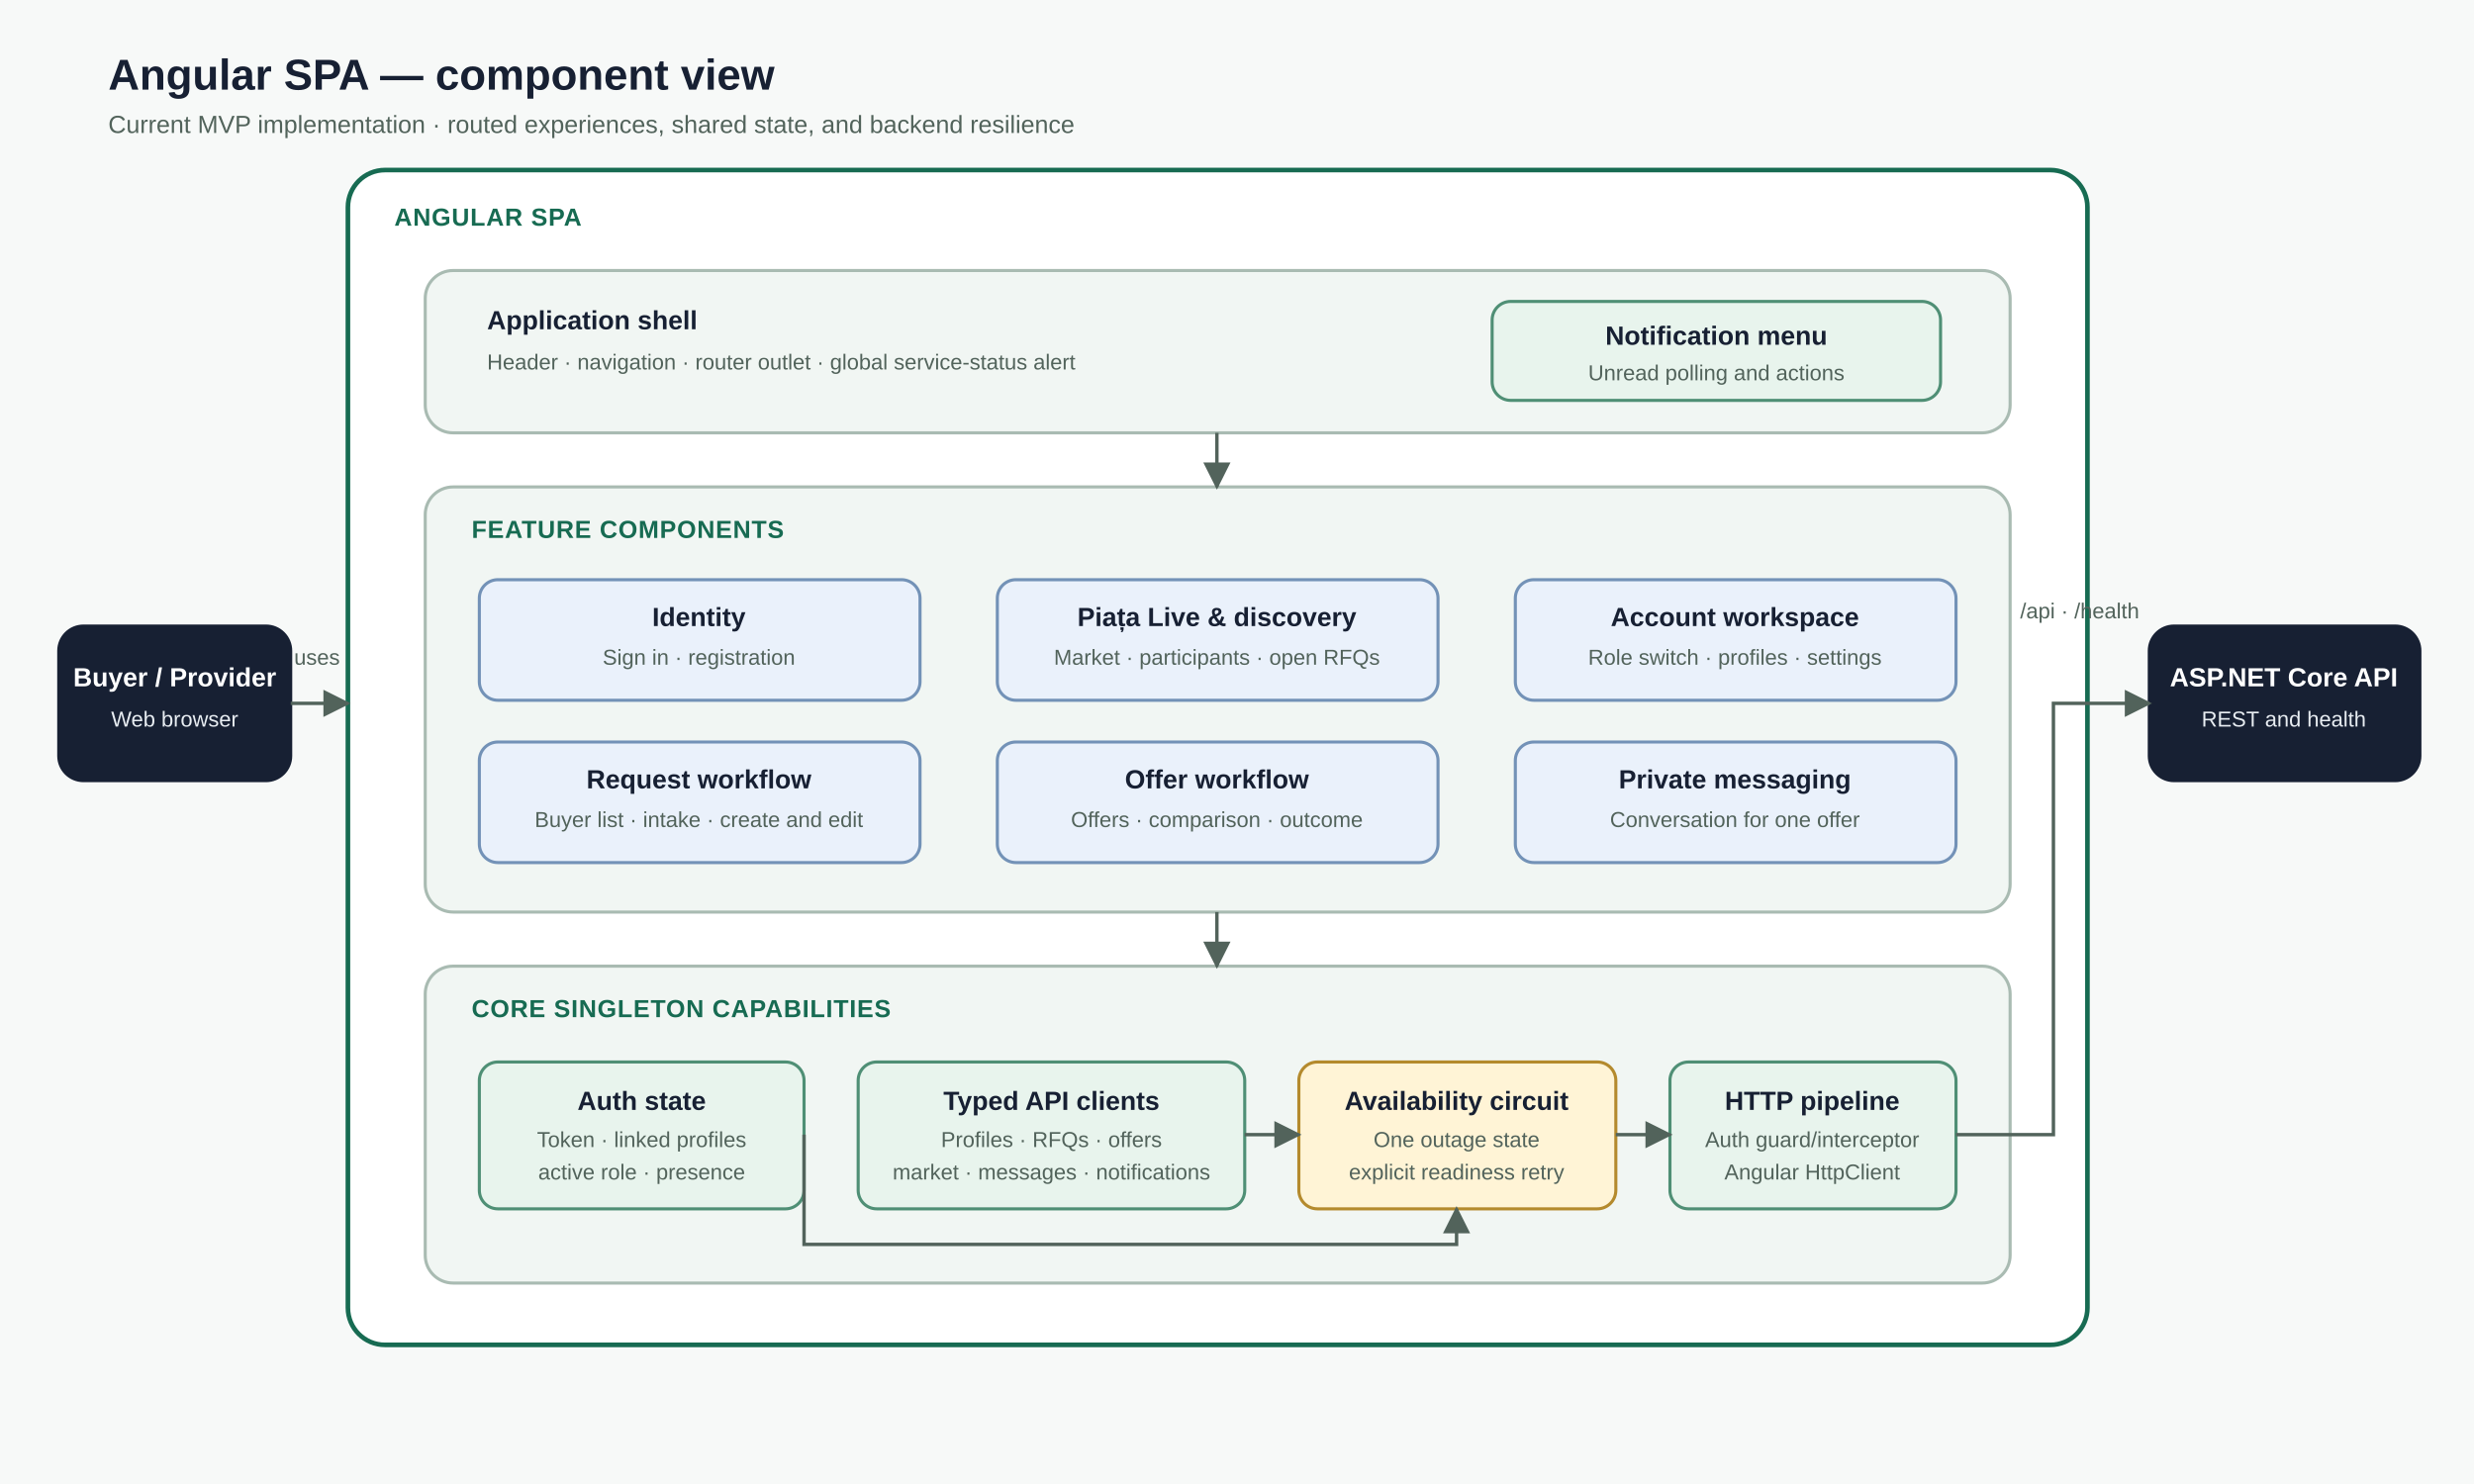
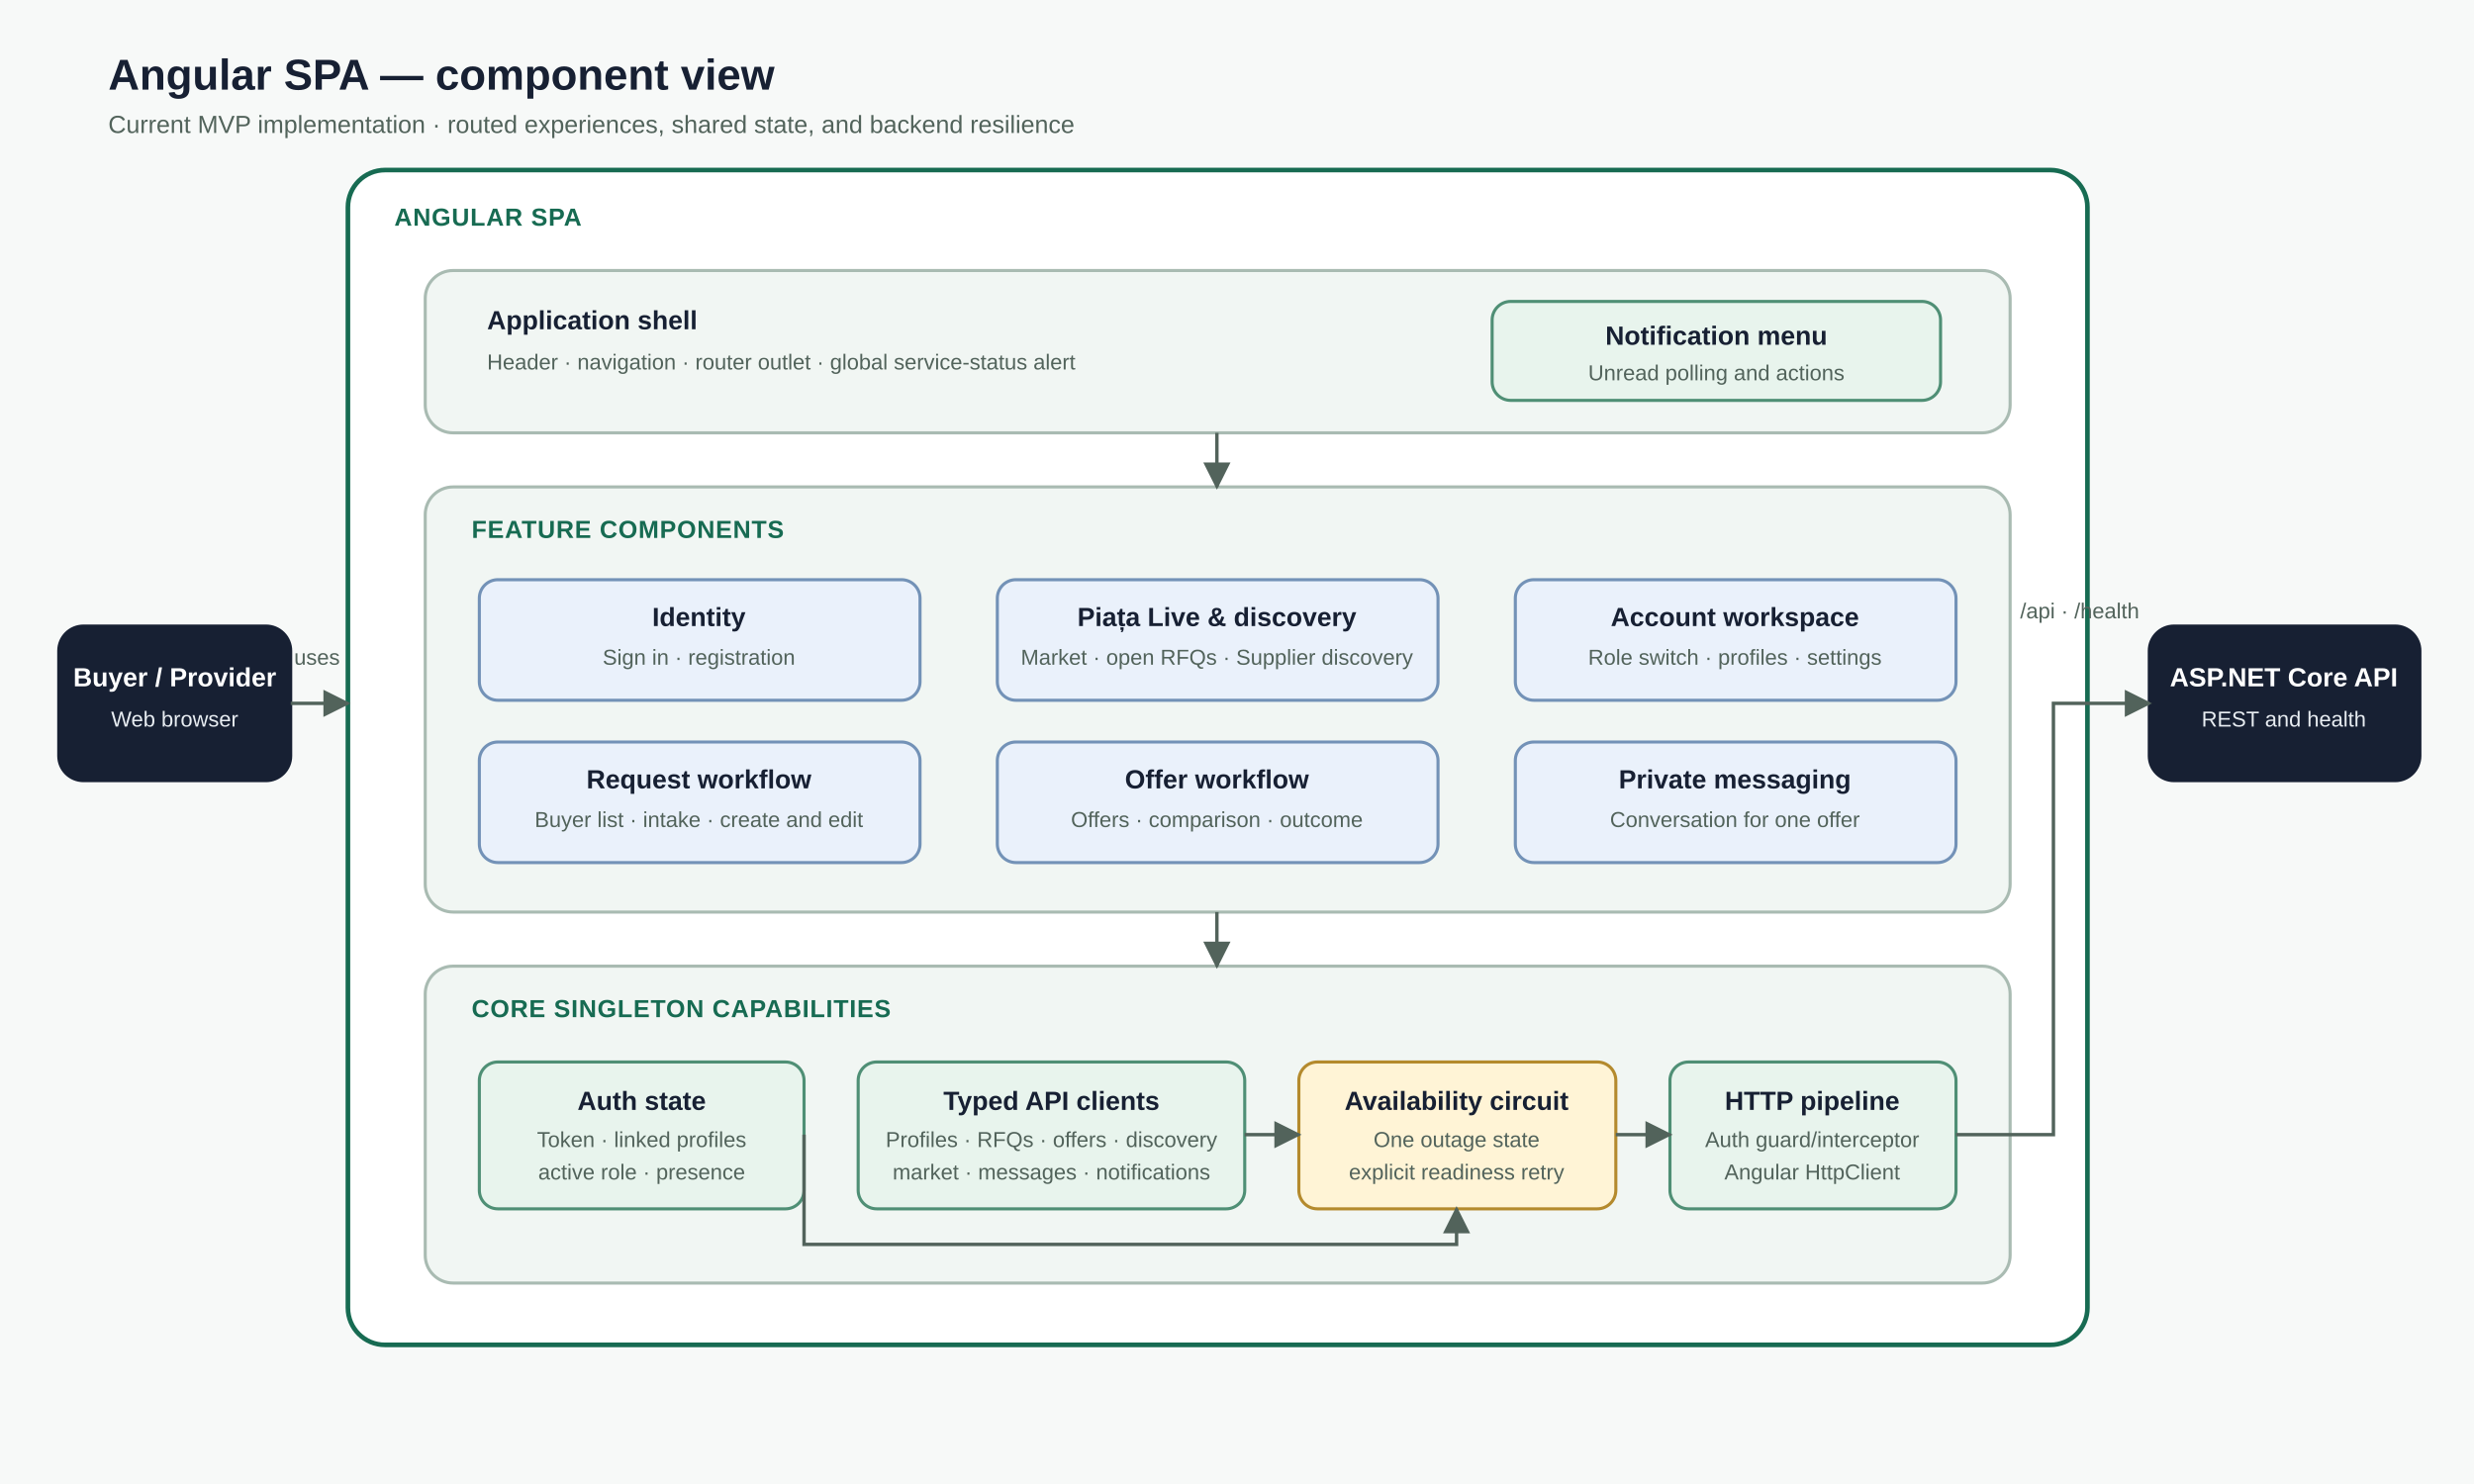
<svg xmlns="http://www.w3.org/2000/svg" width="1600" height="960" viewBox="0 0 1600 960" role="img" aria-labelledby="title description">
  <defs>
    <marker id="arrow" viewBox="0 0 10 10" refX="9" refY="5" markerWidth="8" markerHeight="8" orient="auto-start-reverse">
      <path d="M 0 0 L 10 5 L 0 10 z" fill="#52635b" />
    </marker>
    <style>
      .canvas{fill:#f7f9f8}.boundary{fill:#fff;stroke:#176b52;stroke-width:3}.group{fill:#f1f6f3;stroke:#a9bbb2;stroke-width:2}
      .feature{fill:#eaf1fb;stroke:#7392b7;stroke-width:2}.core{fill:#e8f4ed;stroke:#4f8f75;stroke-width:2}
      .cross{fill:#fff4d6;stroke:#b48a2d;stroke-width:2}.external{fill:#172033;stroke:#172033;stroke-width:2}
      .title{font:700 28px Arial,sans-serif;fill:#172033}.subtitle{font:400 16px Arial,sans-serif;fill:#52635b}
      .label{font:700 17px Arial,sans-serif;fill:#172033}.small{font:400 14px Arial,sans-serif;fill:#52635b}
      .inverse{font:700 17px Arial,sans-serif;fill:#fff}.inverseSmall{font:400 14px Arial,sans-serif;fill:#e8edf2}
      .groupLabel{font:700 16px Arial,sans-serif;fill:#176b52;letter-spacing:.5px}.line{fill:none;stroke:#52635b;stroke-width:2.2;marker-end:url(#arrow)}
      .dashed{fill:none;stroke:#7a6950;stroke-width:2;stroke-dasharray:7 6;marker-end:url(#arrow)}
    </style>
  </defs>
  <rect class="canvas" width="1600" height="960" />
  <text class="title" x="70" y="58">Angular SPA — component view</text>
  <text class="subtitle" x="70" y="86">Current MVP implementation · routed experiences, shared state, and backend resilience</text>
  <rect class="external" x="38" y="405" width="150" height="100" rx="16" />
  <text class="inverse" x="113" y="444" text-anchor="middle">Buyer / Provider</text>
  <text class="inverseSmall" x="113" y="470" text-anchor="middle">Web browser</text>
  <rect class="boundary" x="225" y="110" width="1125" height="760" rx="24" />
  <text class="groupLabel" x="255" y="146">ANGULAR SPA</text>
  <rect class="group" x="275" y="175" width="1025" height="105" rx="18" />
  <text class="label" x="315" y="213">Application shell</text>
  <text class="small" x="315" y="239">Header · navigation · router outlet · global service-status alert</text>
  <rect class="core" x="965" y="195" width="290" height="64" rx="12" />
  <text class="label" x="1110" y="223" text-anchor="middle">Notification menu</text>
  <text class="small" x="1110" y="246" text-anchor="middle">Unread polling and actions</text>
  <rect class="group" x="275" y="315" width="1025" height="275" rx="18" />
  <text class="groupLabel" x="305" y="348">FEATURE COMPONENTS</text>
  <rect class="feature" x="310" y="375" width="285" height="78" rx="12" />
  <text class="label" x="452" y="405" text-anchor="middle">Identity</text>
  <text class="small" x="452" y="430" text-anchor="middle">Sign in · registration</text>
  <rect class="feature" x="645" y="375" width="285" height="78" rx="12" />
  <text class="label" x="787" y="405" text-anchor="middle">Piața Live &amp; discovery</text>
-   <text class="small" x="787" y="430" text-anchor="middle">Market · participants · open RFQs</text>
+   <text class="small" x="787" y="430" text-anchor="middle">Market · open RFQs · Supplier discovery</text>
  <rect class="feature" x="980" y="375" width="285" height="78" rx="12" />
  <text class="label" x="1122" y="405" text-anchor="middle">Account workspace</text>
  <text class="small" x="1122" y="430" text-anchor="middle">Role switch · profiles · settings</text>
  <rect class="feature" x="310" y="480" width="285" height="78" rx="12" />
  <text class="label" x="452" y="510" text-anchor="middle">Request workflow</text>
  <text class="small" x="452" y="535" text-anchor="middle">Buyer list · intake · create and edit</text>
  <rect class="feature" x="645" y="480" width="285" height="78" rx="12" />
  <text class="label" x="787" y="510" text-anchor="middle">Offer workflow</text>
  <text class="small" x="787" y="535" text-anchor="middle">Offers · comparison · outcome</text>
  <rect class="feature" x="980" y="480" width="285" height="78" rx="12" />
  <text class="label" x="1122" y="510" text-anchor="middle">Private messaging</text>
  <text class="small" x="1122" y="535" text-anchor="middle">Conversation for one offer</text>
  <rect class="group" x="275" y="625" width="1025" height="205" rx="18" />
  <text class="groupLabel" x="305" y="658">CORE SINGLETON CAPABILITIES</text>
  <rect class="core" x="310" y="687" width="210" height="95" rx="12" />
  <text class="label" x="415" y="718" text-anchor="middle">Auth state</text>
  <text class="small" x="415" y="742" text-anchor="middle">Token · linked profiles</text>
  <text class="small" x="415" y="763" text-anchor="middle">active role · presence</text>
  <rect class="core" x="555" y="687" width="250" height="95" rx="12" />
  <text class="label" x="680" y="718" text-anchor="middle">Typed API clients</text>
-   <text class="small" x="680" y="742" text-anchor="middle">Profiles · RFQs · offers</text>
+   <text class="small" x="680" y="742" text-anchor="middle">Profiles · RFQs · offers · discovery</text>
  <text class="small" x="680" y="763" text-anchor="middle">market · messages · notifications</text>
  <rect class="cross" x="840" y="687" width="205" height="95" rx="12" />
  <text class="label" x="942" y="718" text-anchor="middle">Availability circuit</text>
  <text class="small" x="942" y="742" text-anchor="middle">One outage state</text>
  <text class="small" x="942" y="763" text-anchor="middle">explicit readiness retry</text>
  <rect class="core" x="1080" y="687" width="185" height="95" rx="12" />
  <text class="label" x="1172" y="718" text-anchor="middle">HTTP pipeline</text>
  <text class="small" x="1172" y="742" text-anchor="middle">Auth guard/interceptor</text>
  <text class="small" x="1172" y="763" text-anchor="middle">Angular HttpClient</text>
  <rect class="external" x="1390" y="405" width="175" height="100" rx="16" />
  <text class="inverse" x="1477" y="444" text-anchor="middle">ASP.NET Core API</text>
  <text class="inverseSmall" x="1477" y="470" text-anchor="middle">REST and health</text>
  <path class="line" d="M188 455 H225" />
  <path class="line" d="M787 280 V315" />
  <path class="line" d="M787 590 V625" />
  <path class="line" d="M805 734 H840" />
  <path class="line" d="M520 734 V805 H942 V782" />
  <path class="line" d="M1045 734 H1080" />
  <path class="line" d="M1265 734 H1328 V455 H1390" />
  <text class="small" x="205" y="430" text-anchor="middle">uses</text>
  <text class="small" x="1345" y="400" text-anchor="middle">/api · /health</text>
</svg>
